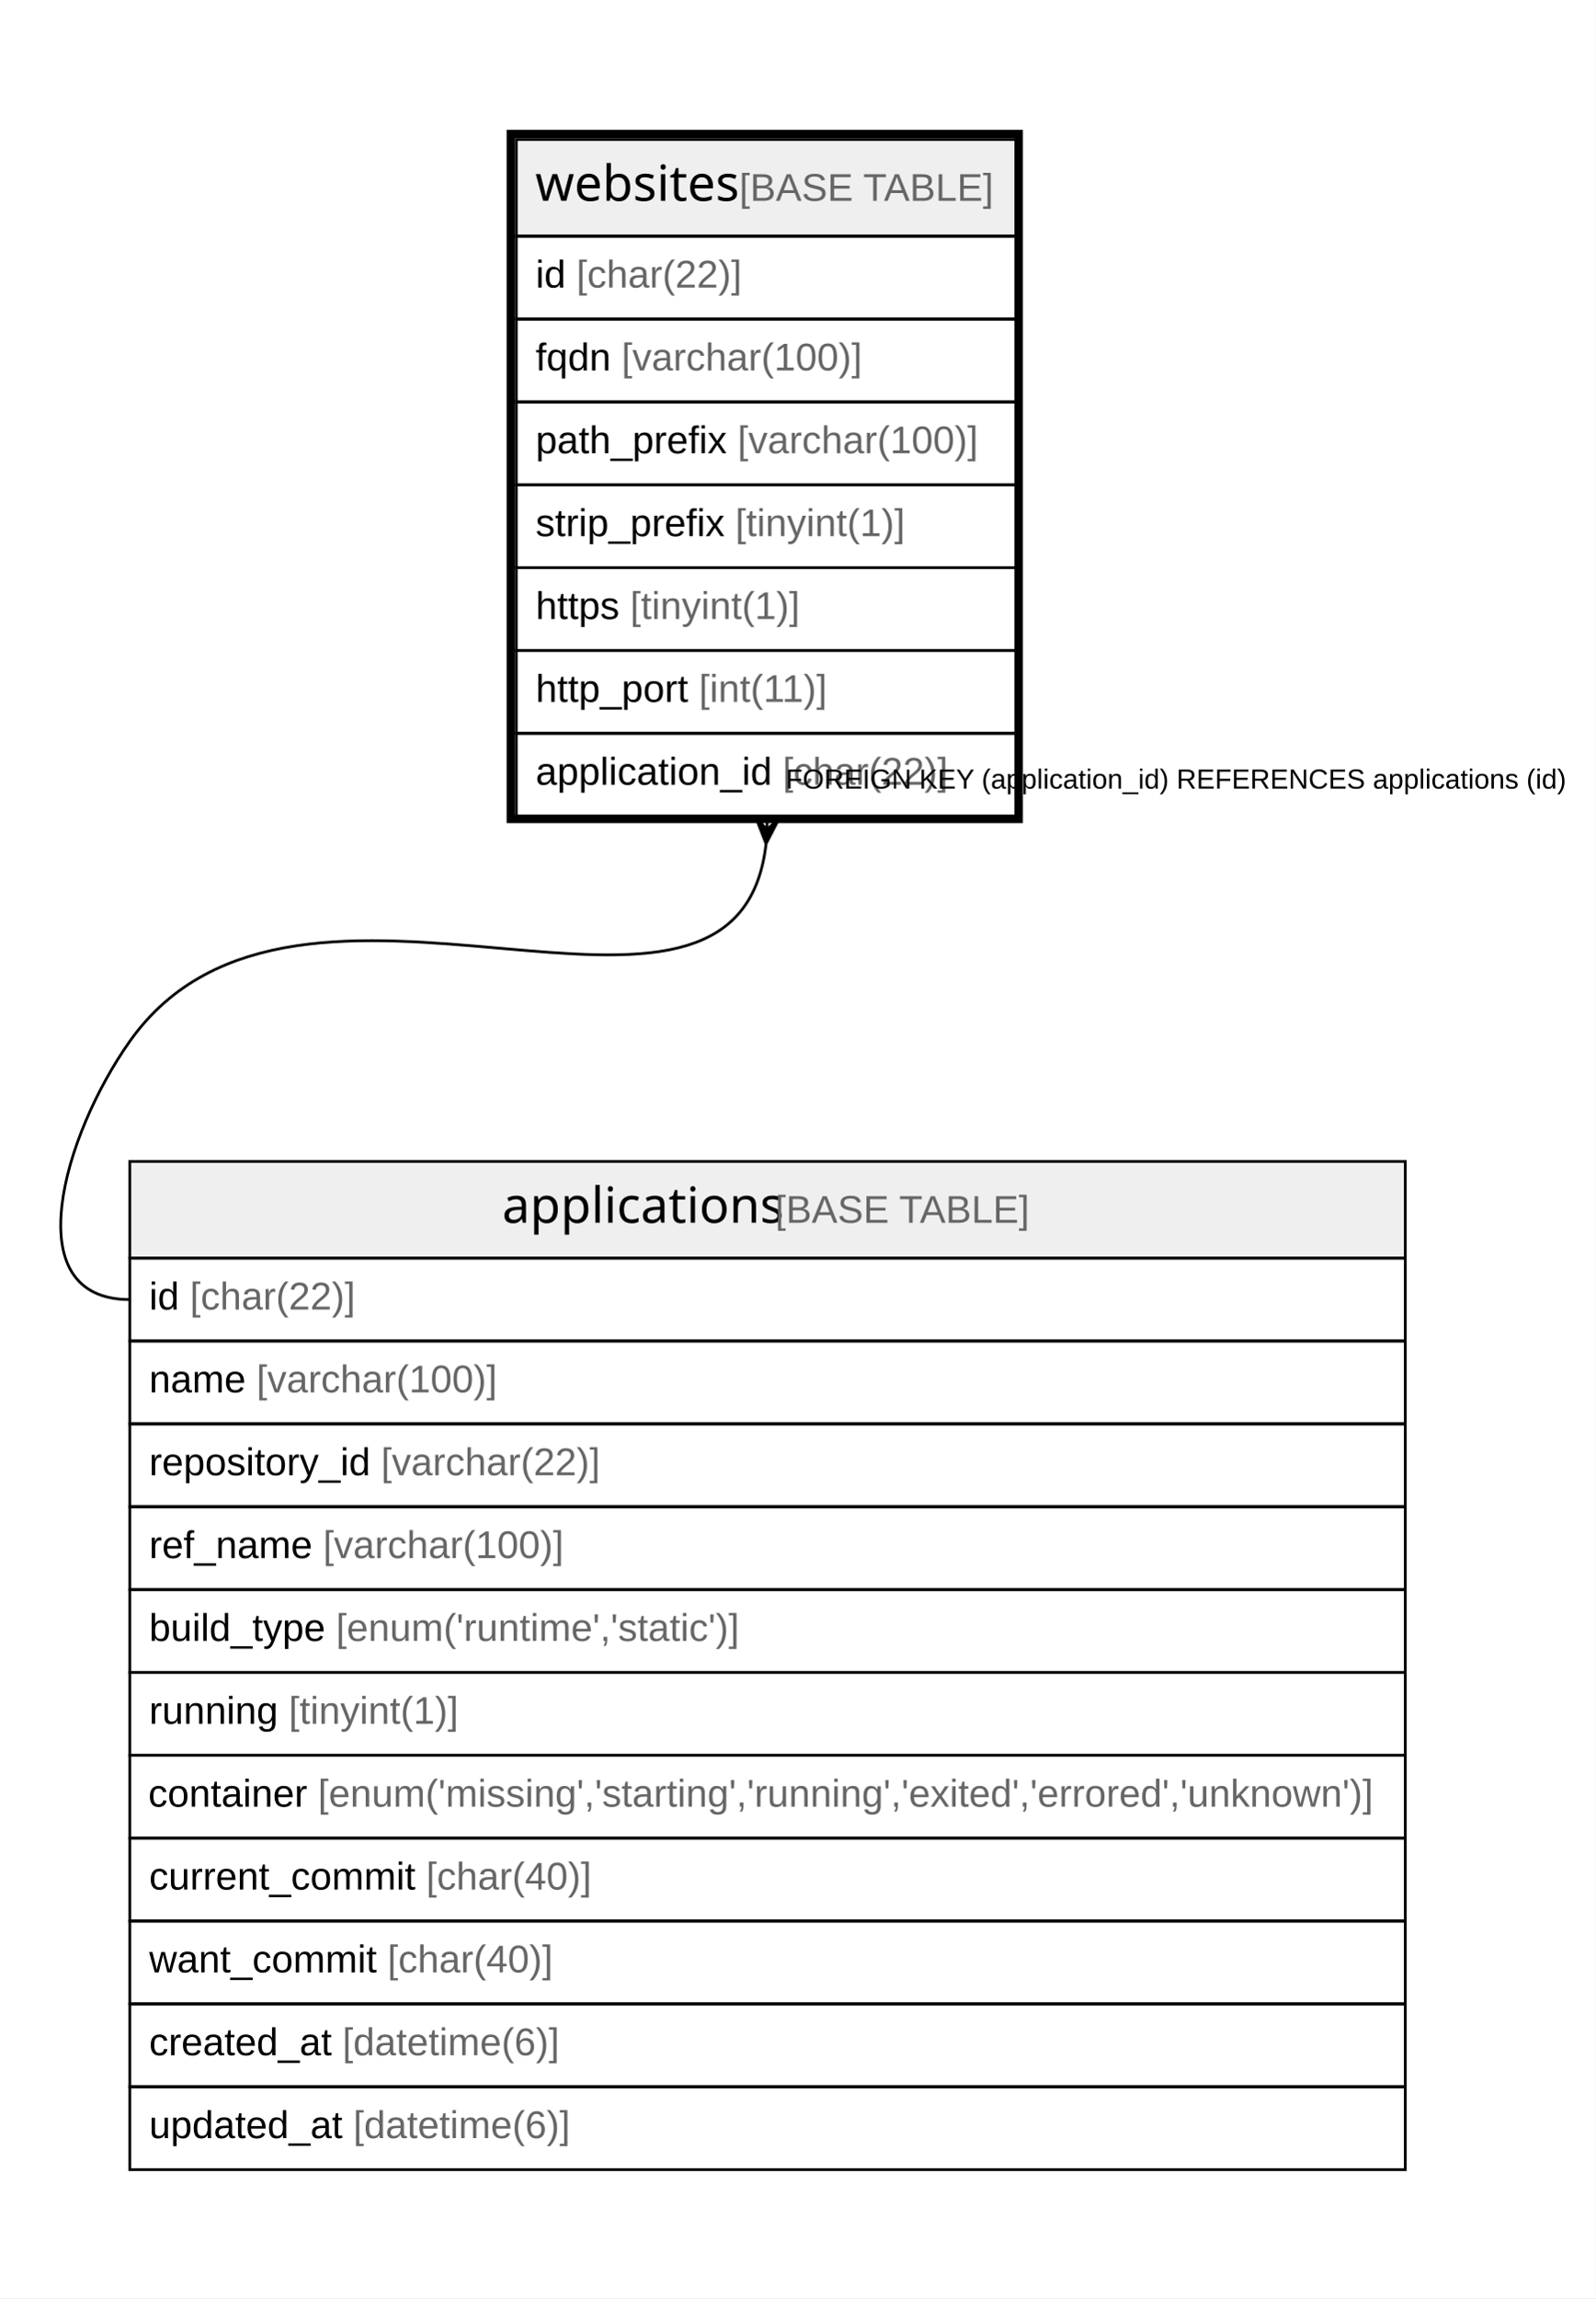
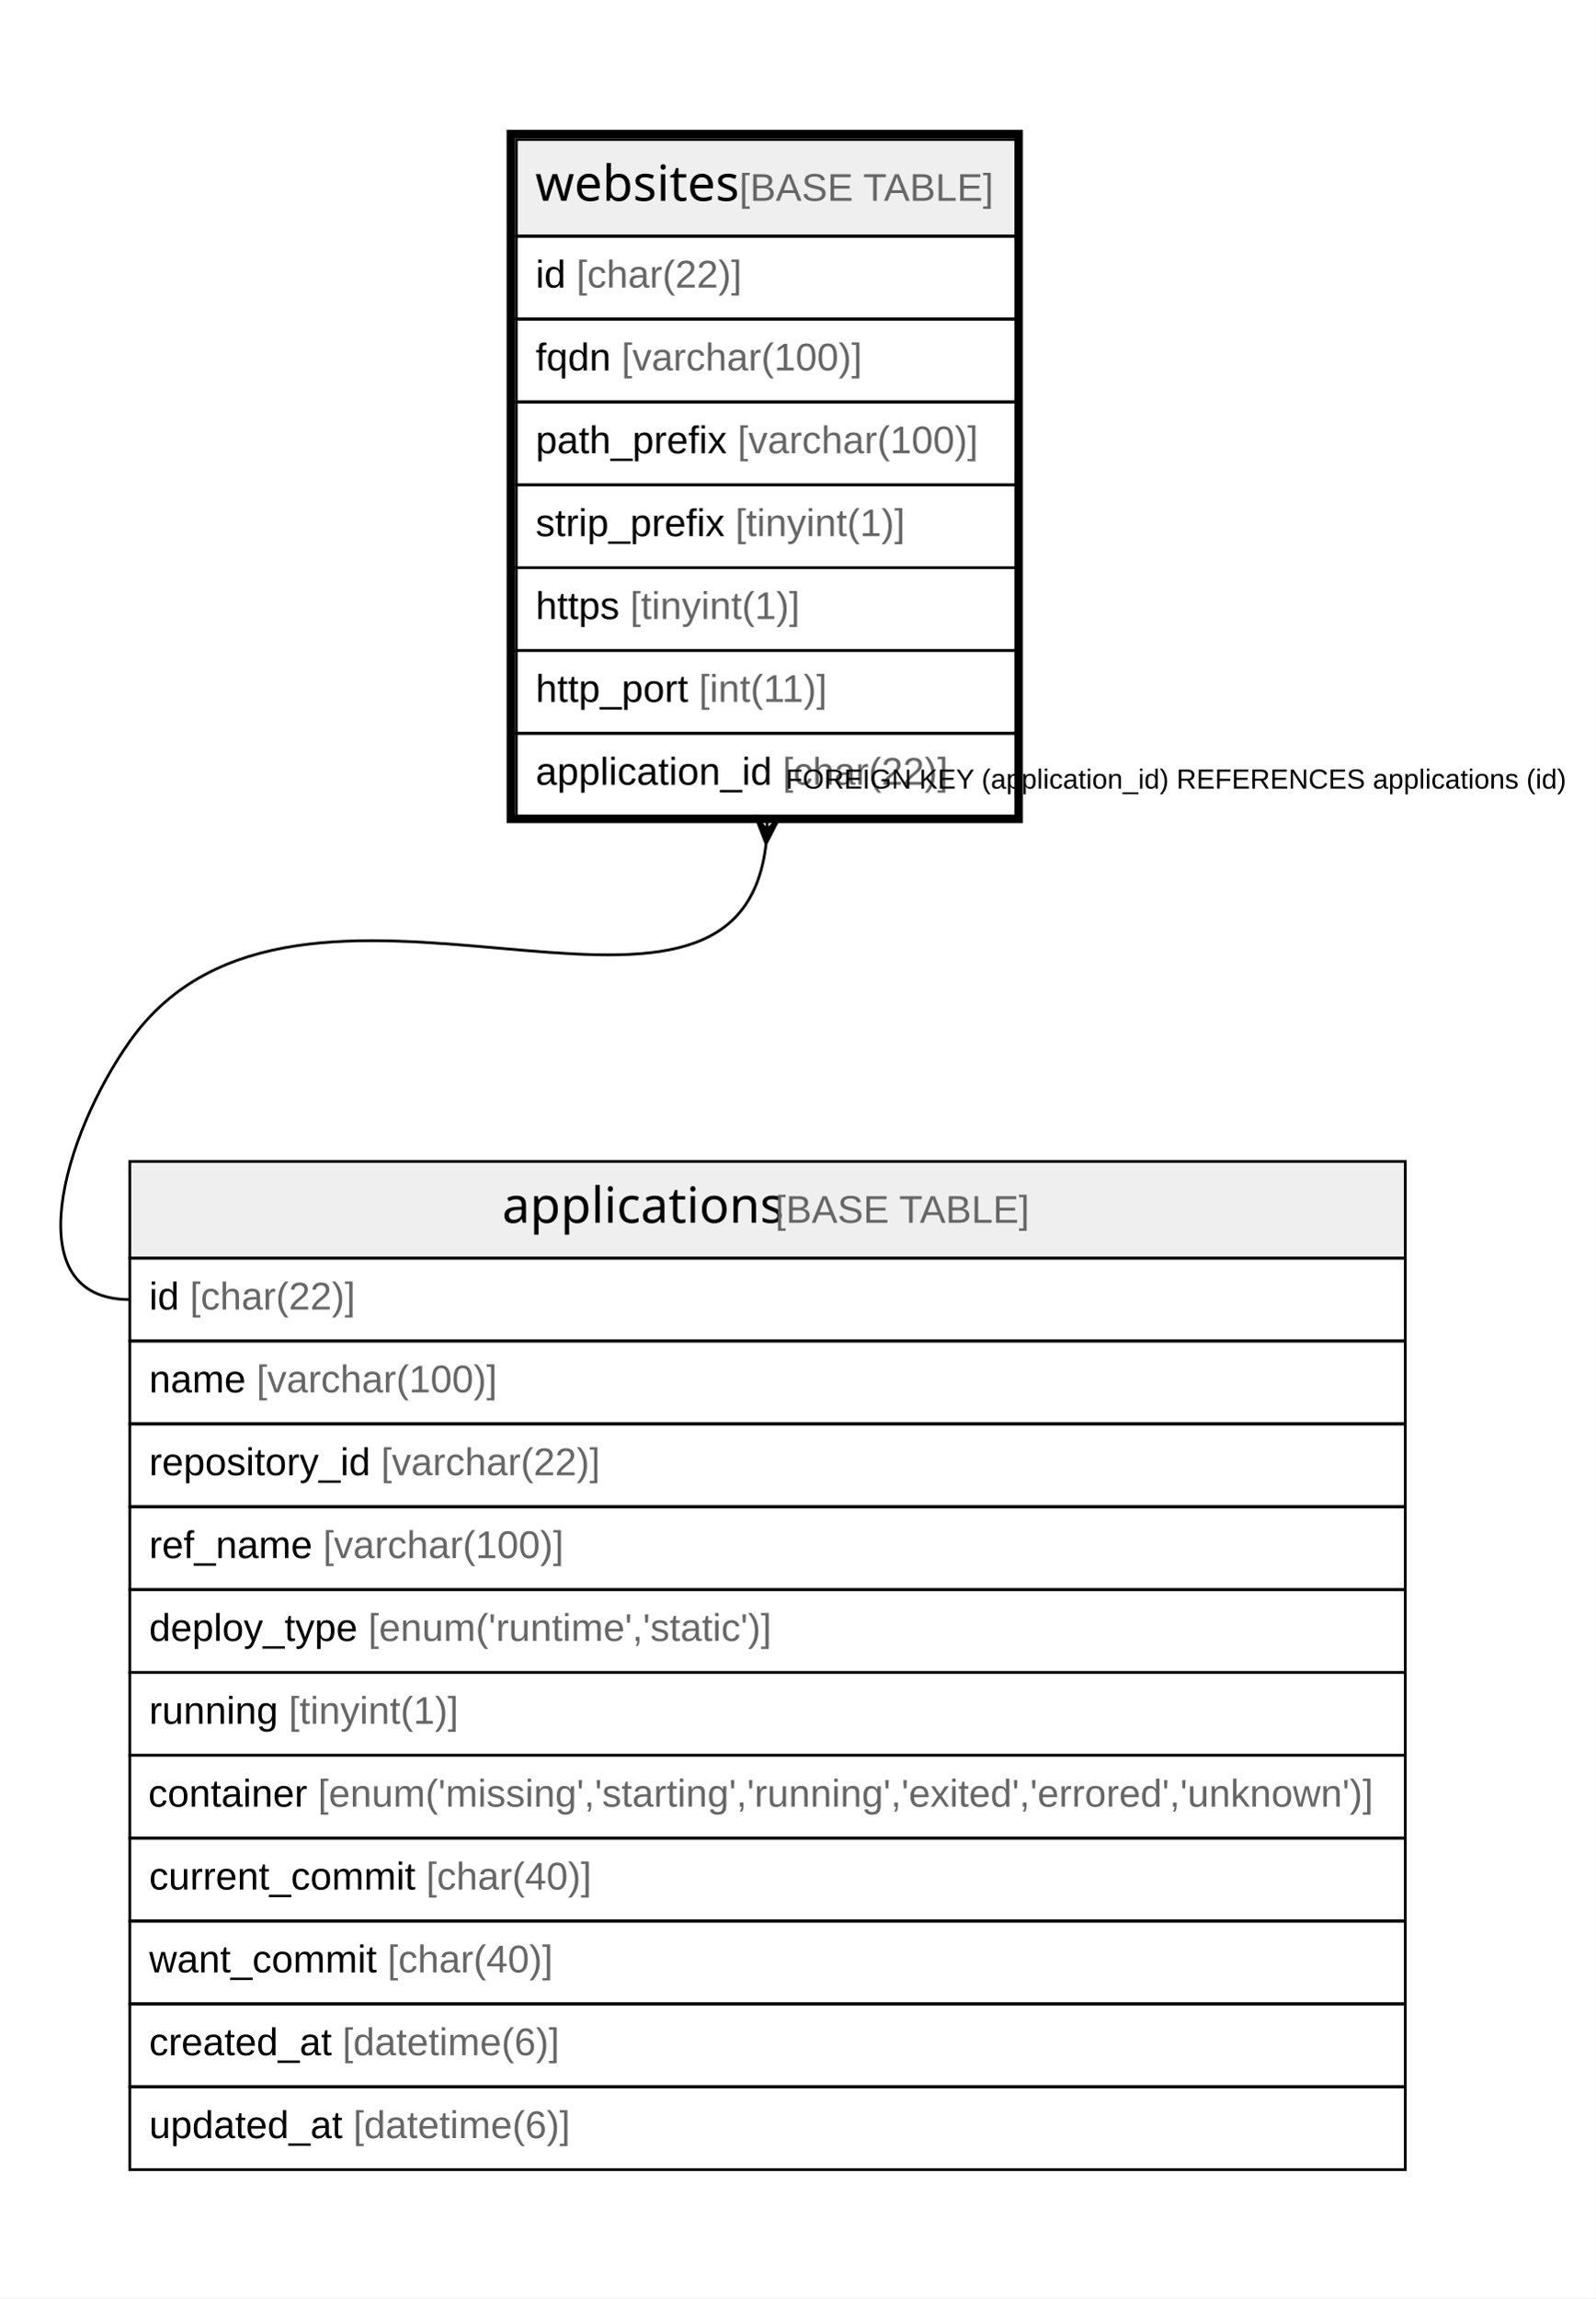
<svg xmlns="http://www.w3.org/2000/svg" width="578pt" height="832pt" viewBox="0.00 0.00 578.00 832.00">
  <g id="graph0" class="graph" transform="scale(1 1) rotate(0) translate(4 828)">
    <polygon fill="#ffffff" stroke="transparent" points="-4,4 -4,-828 574,-828 574,4 -4,4" />
    <g id="node1" class="node">
      <polygon fill="#efefef" stroke="transparent" points="183,-742.5 183,-777.5 364,-777.5 364,-742.5 183,-742.5" />
      <polygon fill="none" stroke="#000000" points="183,-742.5 183,-777.5 364,-777.5 364,-742.5 183,-742.5" />
      <text text-anchor="start" x="189.869" y="-755.3" font-family="Arial Bold" font-size="18.00" fill="#000000">websites</text>
      <text text-anchor="start" x="259.878" y="-755.3" font-family="Arial" font-size="14.00" fill="#000000"> </text>
      <text text-anchor="start" x="263.768" y="-755.3" font-family="Arial" font-size="14.00" fill="#666666">[BASE TABLE]</text>
      <polygon fill="none" stroke="#000000" points="183,-712.5 183,-742.5 364,-742.5 364,-712.5 183,-712.5" />
      <text text-anchor="start" x="190" y="-723.9" font-family="Arial" font-size="14.00" fill="#000000">id </text>
      <text text-anchor="start" x="204.78" y="-723.9" font-family="Arial" font-size="14.00" fill="#666666">[char(22)]</text>
      <polygon fill="none" stroke="#000000" points="183,-682.5 183,-712.5 364,-712.5 364,-682.5 183,-682.5" />
      <text text-anchor="start" x="190" y="-693.9" font-family="Arial" font-size="14.00" fill="#000000">fqdn </text>
      <text text-anchor="start" x="221.129" y="-693.9" font-family="Arial" font-size="14.00" fill="#666666">[varchar(100)]</text>
      <polygon fill="none" stroke="#000000" points="183,-652.5 183,-682.5 364,-682.5 364,-652.5 183,-652.5" />
      <text text-anchor="start" x="190" y="-663.9" font-family="Arial" font-size="14.00" fill="#000000">path_prefix </text>
      <text text-anchor="start" x="263.135" y="-663.9" font-family="Arial" font-size="14.00" fill="#666666">[varchar(100)]</text>
      <polygon fill="none" stroke="#000000" points="183,-622.5 183,-652.5 364,-652.5 364,-622.5 183,-622.5" />
      <text text-anchor="start" x="190" y="-633.9" font-family="Arial" font-size="14.00" fill="#000000">strip_prefix </text>
      <text text-anchor="start" x="262.337" y="-633.9" font-family="Arial" font-size="14.00" fill="#666666">[tinyint(1)]</text>
      <polygon fill="none" stroke="#000000" points="183,-592.5 183,-622.5 364,-622.5 364,-592.5 183,-592.5" />
      <text text-anchor="start" x="190" y="-603.9" font-family="Arial" font-size="14.00" fill="#000000">https </text>
      <text text-anchor="start" x="224.237" y="-603.9" font-family="Arial" font-size="14.00" fill="#666666">[tinyint(1)]</text>
      <polygon fill="none" stroke="#000000" points="183,-562.5 183,-592.5 364,-592.5 364,-562.5 183,-562.5" />
      <text text-anchor="start" x="190" y="-573.9" font-family="Arial" font-size="14.00" fill="#000000">http_port </text>
      <text text-anchor="start" x="249.136" y="-573.9" font-family="Arial" font-size="14.00" fill="#666666">[int(11)]</text>
      <polygon fill="none" stroke="#000000" points="183,-532.5 183,-562.5 364,-562.5 364,-532.5 183,-532.5" />
      <text text-anchor="start" x="190" y="-543.9" font-family="Arial" font-size="14.00" fill="#000000">application_id </text>
      <text text-anchor="start" x="279.468" y="-543.9" font-family="Arial" font-size="14.00" fill="#666666">[char(22)]</text>
      <polygon fill="none" stroke="#000000" stroke-width="3" points="181,-531.5 181,-779.5 365,-779.5 365,-531.5 181,-531.5" />
    </g>
    <g id="node2" class="node">
      <polygon fill="#efefef" stroke="transparent" points="43,-372.5 43,-407.5 505,-407.5 505,-372.5 43,-372.5" />
      <polygon fill="none" stroke="#000000" points="43,-372.5 43,-407.5 505,-407.5 505,-372.5 43,-372.5" />
      <text text-anchor="start" x="177.862" y="-385.3" font-family="Arial Bold" font-size="18.00" fill="#000000">applications</text>
      <text text-anchor="start" x="272.884" y="-385.3" font-family="Arial" font-size="14.00" fill="#000000"> </text>
      <text text-anchor="start" x="276.775" y="-385.3" font-family="Arial" font-size="14.00" fill="#666666">[BASE TABLE]</text>
      <polygon fill="none" stroke="#000000" points="43,-342.5 43,-372.5 505,-372.5 505,-342.5 43,-342.5" />
      <text text-anchor="start" x="50" y="-353.9" font-family="Arial" font-size="14.00" fill="#000000">id </text>
      <text text-anchor="start" x="64.78" y="-353.9" font-family="Arial" font-size="14.00" fill="#666666">[char(22)]</text>
      <polygon fill="none" stroke="#000000" points="43,-312.5 43,-342.5 505,-342.5 505,-312.5 43,-312.5" />
      <text text-anchor="start" x="50" y="-323.9" font-family="Arial" font-size="14.00" fill="#000000">name </text>
      <text text-anchor="start" x="88.899" y="-323.9" font-family="Arial" font-size="14.00" fill="#666666">[varchar(100)]</text>
      <polygon fill="none" stroke="#000000" points="43,-282.5 43,-312.5 505,-312.5 505,-282.5 43,-282.5" />
      <text text-anchor="start" x="50" y="-293.9" font-family="Arial" font-size="14.00" fill="#000000">repository_id </text>
      <text text-anchor="start" x="134.011" y="-293.9" font-family="Arial" font-size="14.00" fill="#666666">[varchar(22)]</text>
      <polygon fill="none" stroke="#000000" points="43,-252.5 43,-282.5 505,-282.5 505,-252.5 43,-252.5" />
      <text text-anchor="start" x="50" y="-263.9" font-family="Arial" font-size="14.00" fill="#000000">ref_name </text>
      <text text-anchor="start" x="113.015" y="-263.9" font-family="Arial" font-size="14.00" fill="#666666">[varchar(100)]</text>
      <polygon fill="none" stroke="#000000" points="43,-222.5 43,-252.5 505,-252.5 505,-222.5 43,-222.5" />
-       <text text-anchor="start" x="50" y="-233.9" font-family="Arial" font-size="14.00" fill="#000000">build_type </text>
-       <text text-anchor="start" x="117.69" y="-233.9" font-family="Arial" font-size="14.00" fill="#666666">[enum('runtime','static')]</text>
+       <text text-anchor="start" x="50" y="-233.9" font-family="Arial" font-size="14.00" fill="#000000">deploy_type </text>
+       <text text-anchor="start" x="129.366" y="-233.9" font-family="Arial" font-size="14.00" fill="#666666">[enum('runtime','static')]</text>
      <polygon fill="none" stroke="#000000" points="43,-192.5 43,-222.5 505,-222.5 505,-192.5 43,-192.5" />
      <text text-anchor="start" x="50" y="-203.9" font-family="Arial" font-size="14.00" fill="#000000">running </text>
      <text text-anchor="start" x="100.571" y="-203.9" font-family="Arial" font-size="14.00" fill="#666666">[tinyint(1)]</text>
      <polygon fill="none" stroke="#000000" points="43,-162.5 43,-192.5 505,-192.5 505,-162.5 43,-162.5" />
      <text text-anchor="start" x="49.686" y="-173.9" font-family="Arial" font-size="14.00" fill="#000000">container </text>
      <text text-anchor="start" x="111.147" y="-173.9" font-family="Arial" font-size="14.00" fill="#666666">[enum('missing','starting','running','exited','errored','unknown')]</text>
      <polygon fill="none" stroke="#000000" points="43,-132.5 43,-162.5 505,-162.5 505,-132.5 43,-132.5" />
      <text text-anchor="start" x="50" y="-143.9" font-family="Arial" font-size="14.00" fill="#000000">current_commit </text>
      <text text-anchor="start" x="150.334" y="-143.9" font-family="Arial" font-size="14.00" fill="#666666">[char(40)]</text>
      <polygon fill="none" stroke="#000000" points="43,-102.5 43,-132.5 505,-132.5 505,-102.5 43,-102.5" />
      <text text-anchor="start" x="50" y="-113.9" font-family="Arial" font-size="14.00" fill="#000000">want_commit </text>
      <text text-anchor="start" x="136.337" y="-113.9" font-family="Arial" font-size="14.00" fill="#666666">[char(40)]</text>
      <polygon fill="none" stroke="#000000" points="43,-72.5 43,-102.5 505,-102.5 505,-72.5 43,-72.5" />
      <text text-anchor="start" x="50" y="-83.9" font-family="Arial" font-size="14.00" fill="#000000">created_at </text>
      <text text-anchor="start" x="120.028" y="-83.9" font-family="Arial" font-size="14.00" fill="#666666">[datetime(6)]</text>
      <polygon fill="none" stroke="#000000" points="43,-42.5 43,-72.5 505,-72.5 505,-42.5 43,-42.5" />
      <text text-anchor="start" x="50" y="-53.9" font-family="Arial" font-size="14.00" fill="#000000">updated_at </text>
      <text text-anchor="start" x="123.933" y="-53.9" font-family="Arial" font-size="14.00" fill="#666666">[datetime(6)]</text>
    </g>
    <g id="edge1" class="edge">
      <path fill="none" stroke="#000000" d="M273.454,-522.384C262.952,-431.124 103.797,-536.92 43,-451 18.997,-417.078 1.444,-357.5 43,-357.5" />
      <polygon fill="#000000" stroke="#000000" points="273.461,-522.514 269.507,-532.743 273.731,-527.507 274,-532.5 274,-532.5 274,-532.5 273.731,-527.507 278.493,-532.257 273.461,-522.514 273.461,-522.514" />
      <text text-anchor="start" x="280.602" y="-542.5" font-family="Arial" font-size="10.00" fill="#000000">FOREIGN KEY (application_id) REFERENCES applications (id)</text>
    </g>
  </g>
</svg>
